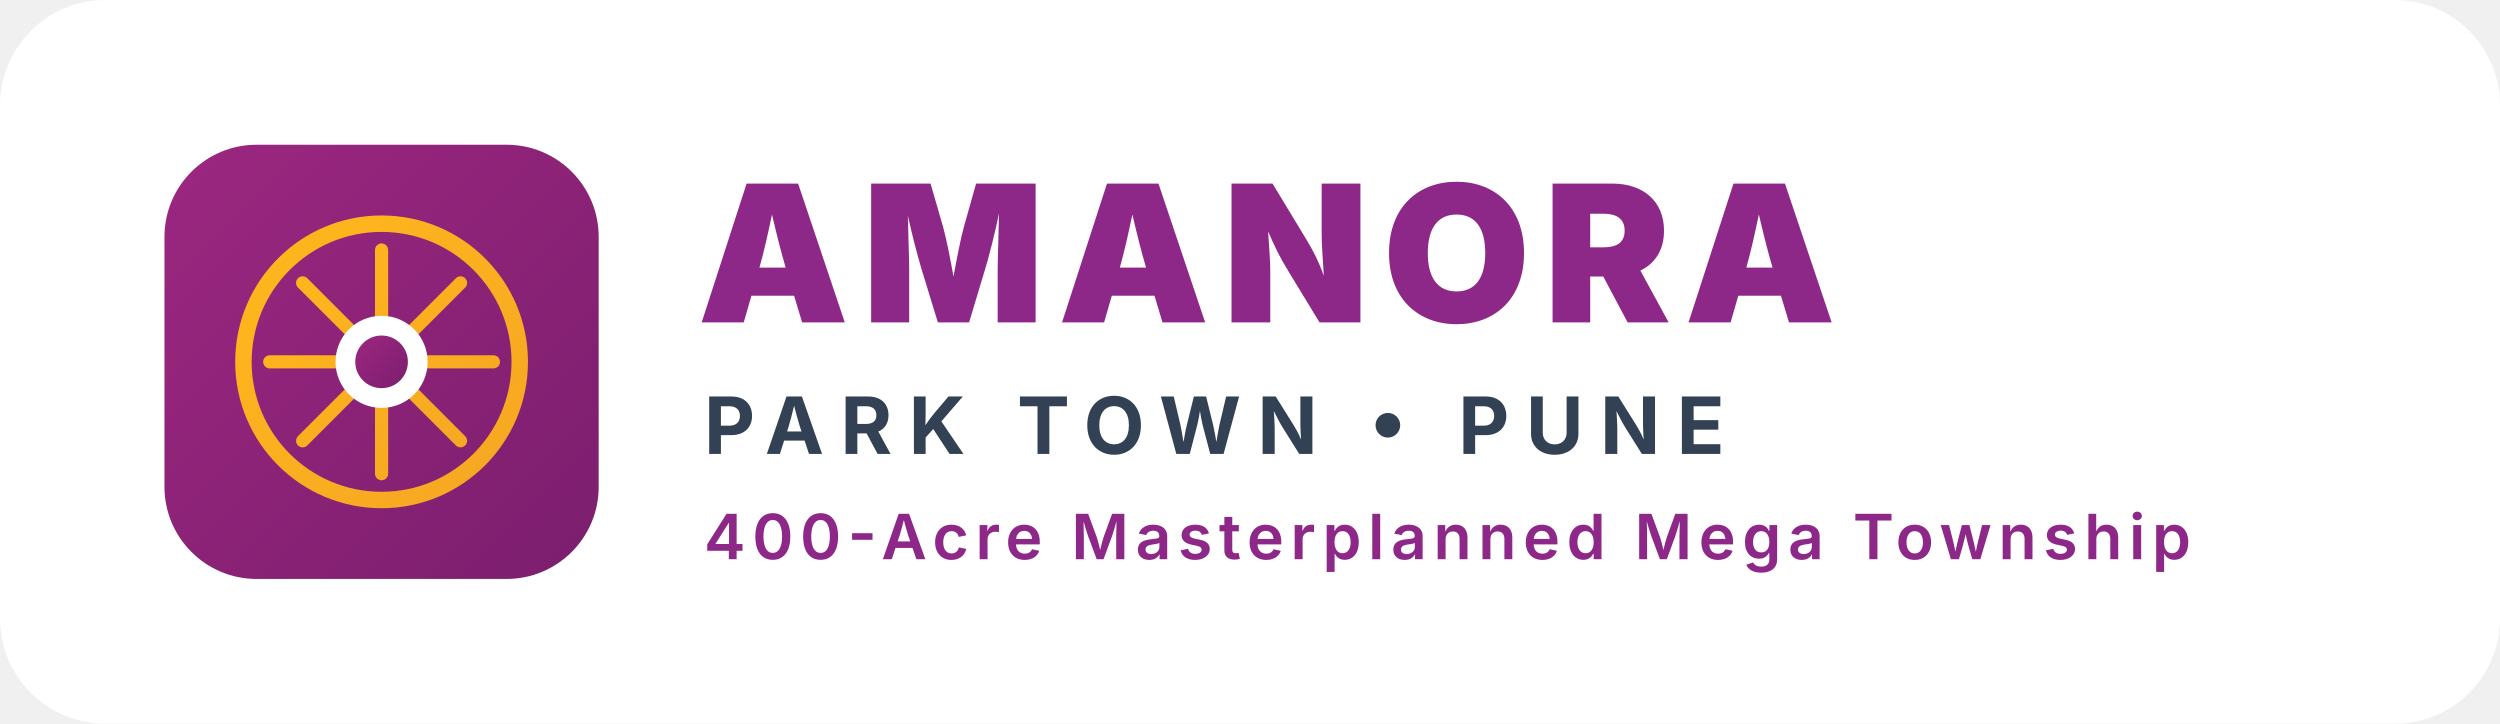
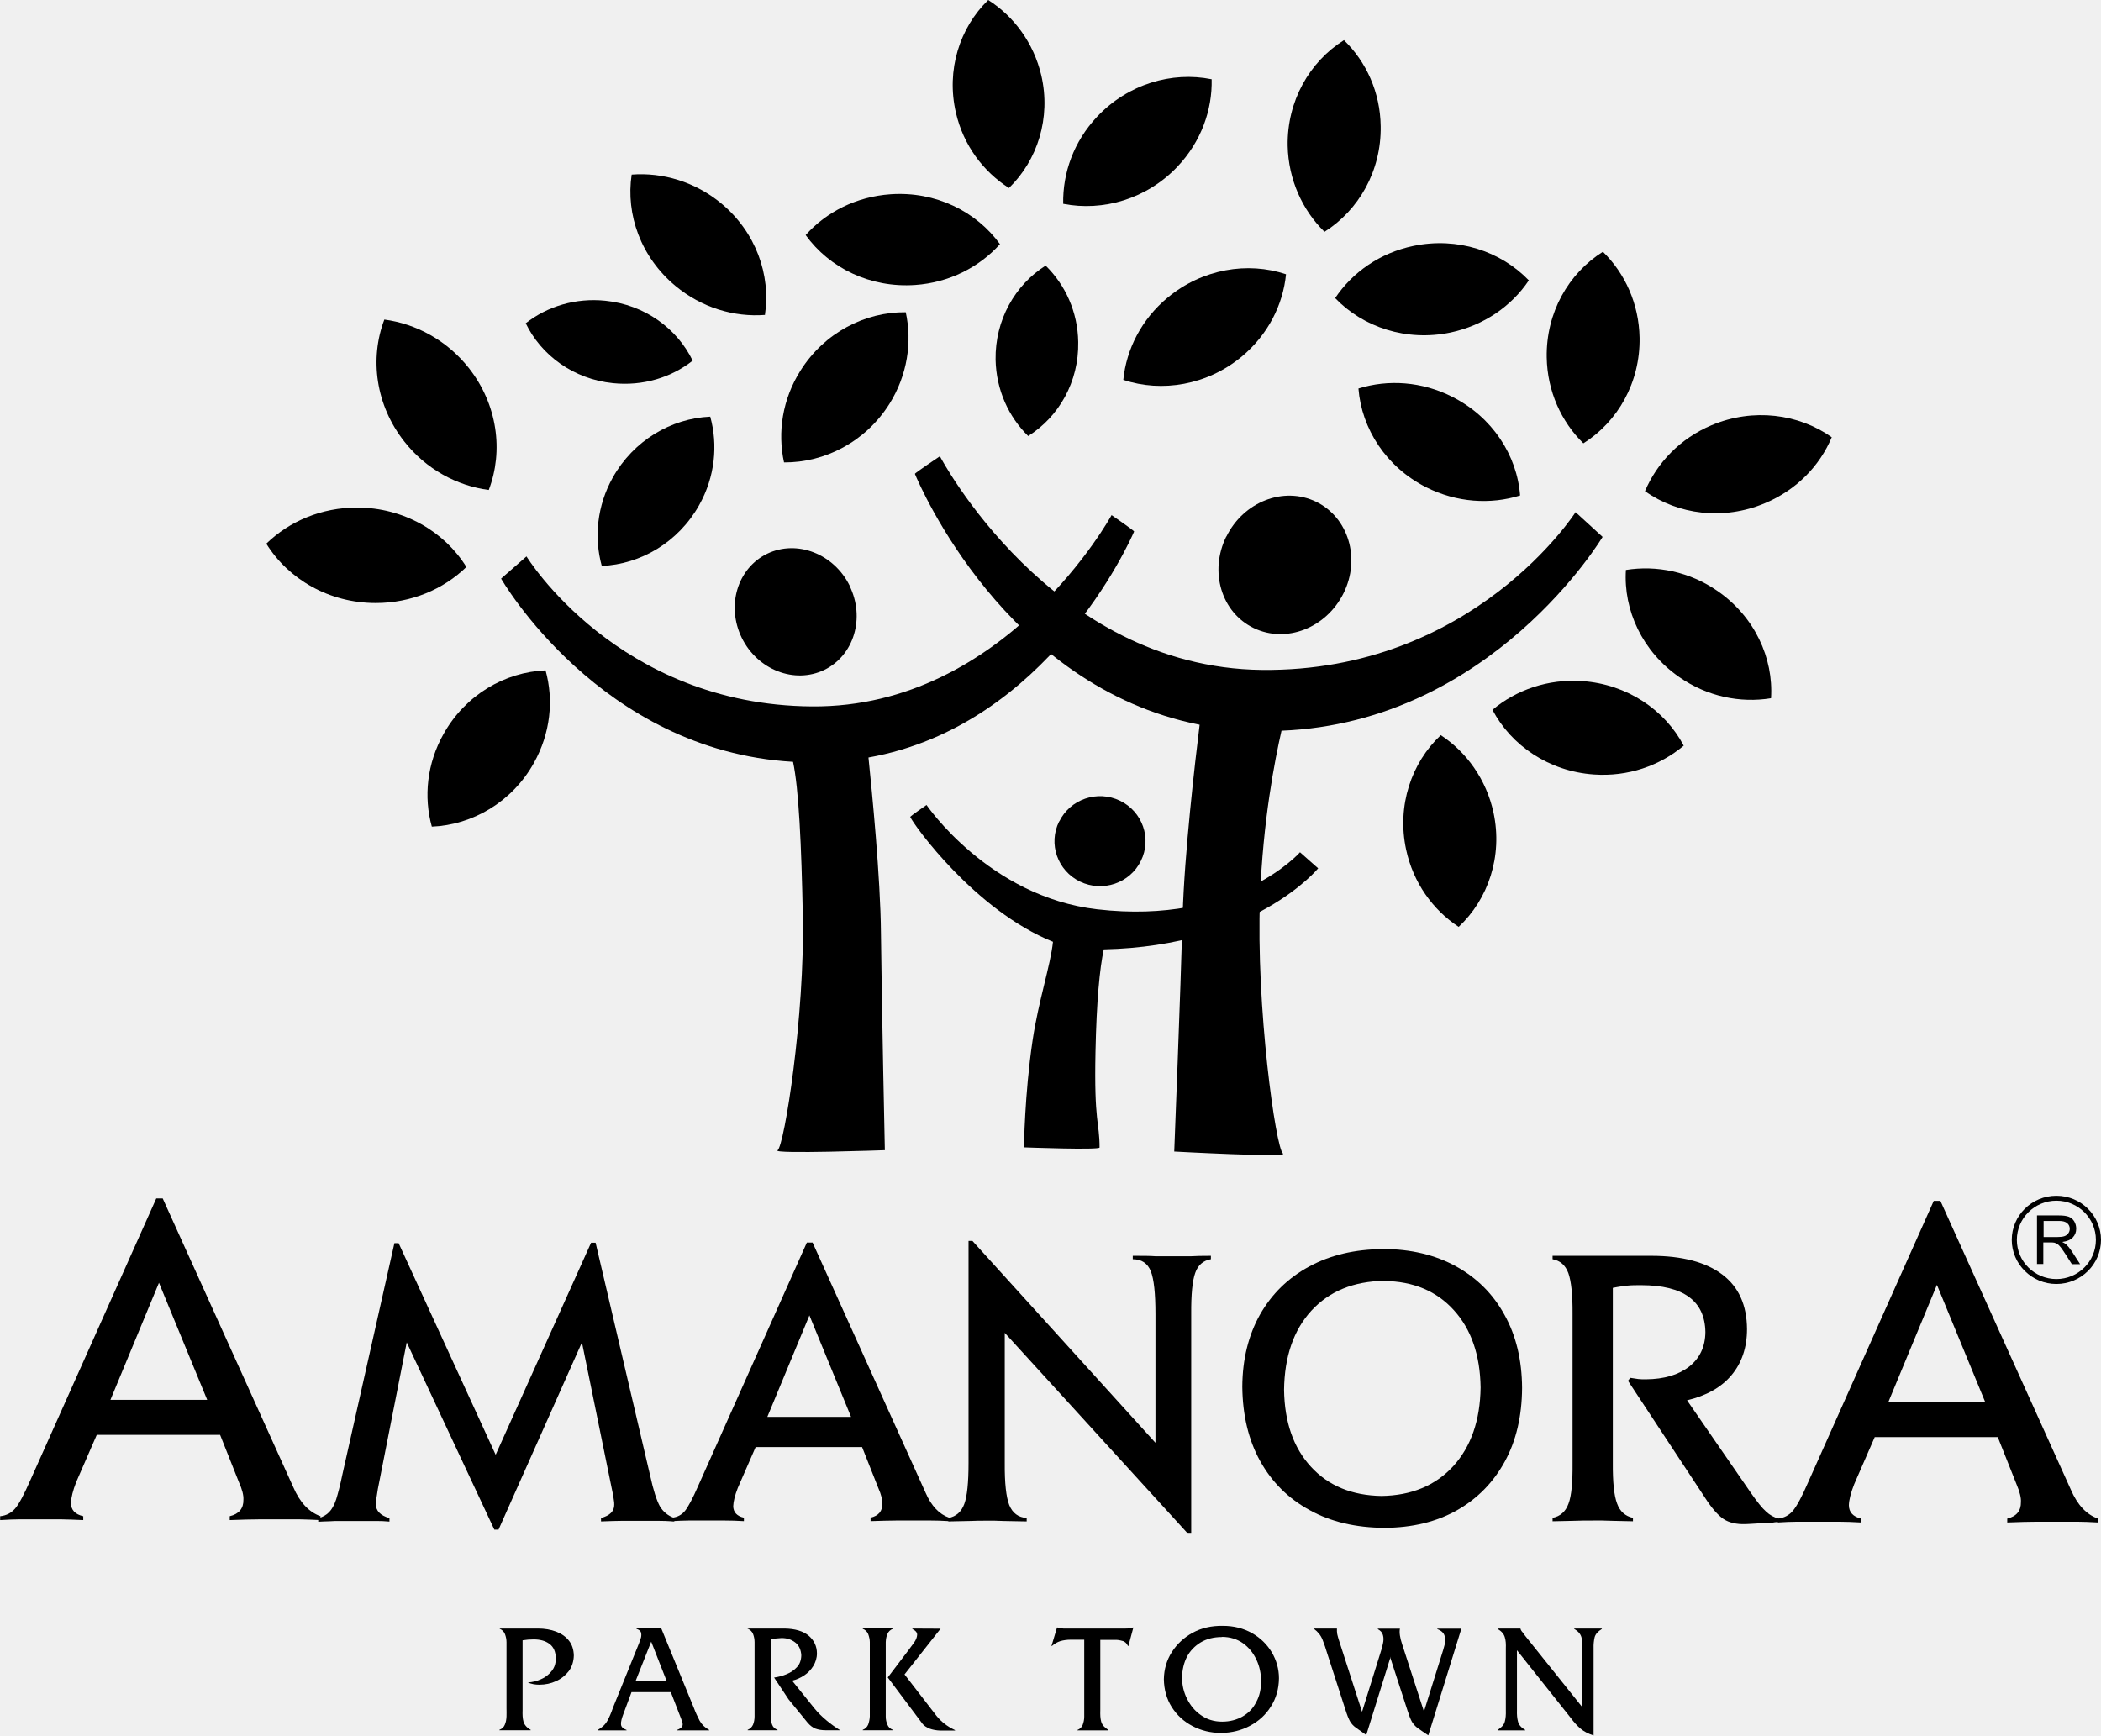
- <svg xmlns="http://www.w3.org/2000/svg" viewBox="0 0 380 110" width="380" height="110">
+ <svg xmlns="http://www.w3.org/2000/svg" width="161" height="133" viewBox="0 0 161 133" fill="none">
+   <g clip-path="url(#clip0_38_13042)">
+     <path fill-rule="evenodd" clip-rule="evenodd" d="M65.112 44.893C63.903 42.438 61.07 41.342 58.79 42.438C56.511 43.546 55.636 46.423 56.844 48.889C58.053 51.344 60.886 52.44 63.166 51.344C65.445 50.236 66.309 47.348 65.1 44.893" fill="black" />
+     <path fill-rule="evenodd" clip-rule="evenodd" d="M85.18 39.481C85.18 39.481 77.121 54.255 62.222 54.141C47.322 54.038 40.345 42.644 40.345 42.644L38.399 44.345C38.399 44.345 45.964 57.543 60.771 58.388C61.208 60.432 61.416 64.748 61.519 70.182C61.68 77.843 60.103 87.822 59.585 88.165C59.159 88.461 67.806 88.153 67.806 88.153C67.806 88.153 67.564 76.918 67.507 71.518C67.472 67.248 66.816 60.637 66.551 58.057C80.264 55.614 86.551 41.571 86.907 40.737C86.931 40.68 85.169 39.47 85.169 39.47" fill="black" />
+     <path fill-rule="evenodd" clip-rule="evenodd" d="M93.977 41.125C95.29 38.453 98.364 37.255 100.851 38.453C103.326 39.652 104.282 42.792 102.958 45.464C101.634 48.135 98.56 49.334 96.073 48.135C93.586 46.937 92.653 43.797 93.966 41.125" fill="black" />
+     <path fill-rule="evenodd" clip-rule="evenodd" d="M72.02 34.96C72.02 34.96 80.494 51.172 96.706 51.344C112.918 51.504 120.736 39.253 120.736 39.253L122.808 41.148C122.808 41.148 114.334 55.363 98.203 56.002C97.696 58.217 96.775 62.898 96.556 68.812C96.234 77.147 97.765 88.028 98.318 88.416C98.778 88.735 89.982 88.256 89.982 88.256C89.982 88.256 90.465 76.028 90.626 70.159C90.753 65.513 91.582 58.331 91.928 55.545C77.063 52.623 70.489 37.232 70.109 36.319C70.086 36.261 72.02 34.971 72.02 34.971" fill="black" />
+     <path fill-rule="evenodd" clip-rule="evenodd" d="M81.174 62.955C82.014 61.242 84.098 60.535 85.825 61.368C87.552 62.202 88.278 64.268 87.426 65.981C86.585 67.693 84.501 68.401 82.763 67.568C81.035 66.734 80.31 64.668 81.162 62.955" fill="black" />
+     <path fill-rule="evenodd" clip-rule="evenodd" d="M70.995 61.688C70.995 61.688 75.773 68.732 84.075 69.691C94.714 70.924 99.619 65.318 99.619 65.318L101.012 66.551C101.012 66.551 96.142 72.511 84.582 72.762C84.271 74.224 84.029 76.69 83.948 80.606C83.833 86.109 84.259 85.961 84.259 87.947C84.259 88.153 78.468 87.936 78.468 87.936C78.468 87.936 78.514 83.871 79.124 79.761C79.573 76.724 80.494 74.018 80.69 72.18C74.714 69.782 70.005 63.206 69.752 62.612C69.729 62.567 70.995 61.699 70.995 61.699" fill="black" />
+     <path fill-rule="evenodd" clip-rule="evenodd" d="M38.307 124.814H41.22C41.738 124.814 42.21 124.894 42.625 125.053C43.039 125.213 43.362 125.442 43.603 125.75C43.845 126.058 43.96 126.435 43.972 126.88C43.96 127.337 43.834 127.736 43.592 128.068C43.339 128.399 43.016 128.661 42.613 128.844C42.222 129.027 41.784 129.118 41.324 129.118C41.024 129.118 40.725 129.072 40.449 128.947C40.806 128.924 41.139 128.844 41.462 128.696C41.784 128.559 42.049 128.353 42.268 128.079C42.487 127.816 42.59 127.497 42.59 127.109C42.59 126.595 42.417 126.218 42.107 125.99C41.784 125.75 41.381 125.647 40.886 125.647C40.598 125.647 40.322 125.67 40.046 125.716V131.082C40.034 131.413 40.046 131.698 40.115 131.949C40.184 132.189 40.356 132.406 40.667 132.577V132.612H38.273V132.577C38.48 132.498 38.618 132.36 38.687 132.178C38.768 131.995 38.802 131.79 38.814 131.561C38.814 131.333 38.825 131.127 38.814 130.945V126.469C38.814 126.286 38.814 126.081 38.814 125.864C38.814 125.636 38.768 125.442 38.699 125.248C38.629 125.065 38.491 124.916 38.295 124.836V124.802L38.307 124.814Z" fill="black" />
+     <path fill-rule="evenodd" clip-rule="evenodd" d="M51.421 129.689H48.393L47.772 131.356C47.645 131.687 47.576 131.949 47.587 132.144C47.587 132.338 47.737 132.486 48.013 132.589V132.623H45.803V132.589C46.136 132.406 46.39 132.166 46.551 131.87C46.712 131.573 46.85 131.242 46.965 130.899L48.969 125.944C49.026 125.796 49.073 125.659 49.119 125.51C49.153 125.362 49.153 125.236 49.119 125.111C49.084 124.996 48.969 124.905 48.773 124.836V124.802H50.673L53.172 130.899C53.298 131.242 53.448 131.561 53.609 131.87C53.77 132.166 54.012 132.406 54.346 132.589V132.623H51.882V132.589C52.078 132.509 52.204 132.429 52.262 132.338C52.319 132.258 52.331 132.132 52.285 131.995C52.239 131.847 52.17 131.641 52.055 131.367L51.41 129.7L51.421 129.689ZM51.076 128.81L49.902 125.818L48.716 128.81H51.076Z" fill="black" />
+     <path fill-rule="evenodd" clip-rule="evenodd" d="M57.259 124.814H60.114C60.92 124.825 61.542 125.008 61.968 125.362C62.383 125.716 62.602 126.173 62.602 126.721C62.602 127.074 62.498 127.394 62.325 127.68C62.153 127.965 61.911 128.216 61.634 128.399C61.346 128.593 61.036 128.73 60.702 128.81L62.429 130.956C62.682 131.265 62.993 131.573 63.338 131.858C63.684 132.144 64.029 132.395 64.386 132.612H63.281C62.97 132.612 62.705 132.566 62.486 132.486C62.268 132.395 62.072 132.247 61.888 132.03L60.425 130.237L59.32 128.57C59.642 128.524 59.965 128.445 60.287 128.308C60.598 128.182 60.863 127.999 61.07 127.771C61.289 127.543 61.393 127.234 61.404 126.869C61.381 126.447 61.231 126.104 60.932 125.876C60.633 125.647 60.276 125.533 59.861 125.545C59.585 125.556 59.32 125.59 59.055 125.636V130.956C59.055 131.139 59.055 131.356 59.055 131.573C59.055 131.801 59.101 132.007 59.17 132.189C59.239 132.372 59.378 132.509 59.585 132.578V132.612H57.294V132.578C57.489 132.498 57.627 132.361 57.708 132.178C57.777 131.995 57.823 131.79 57.823 131.561C57.823 131.333 57.823 131.128 57.823 130.945V126.469C57.823 126.287 57.823 126.081 57.823 125.853C57.823 125.624 57.777 125.419 57.708 125.236C57.639 125.054 57.501 124.917 57.294 124.825V124.791L57.259 124.814Z" fill="black" />
+     <path fill-rule="evenodd" clip-rule="evenodd" d="M66.654 130.945V126.458C66.654 126.275 66.654 126.07 66.654 125.853C66.654 125.636 66.597 125.43 66.528 125.236C66.447 125.053 66.32 124.916 66.113 124.836V124.802H68.416V124.836C68.22 124.916 68.082 125.042 68.002 125.236C67.921 125.419 67.886 125.624 67.875 125.853C67.875 126.081 67.875 126.275 67.875 126.458V130.945C67.875 131.139 67.875 131.344 67.875 131.561C67.875 131.79 67.921 131.995 68.002 132.178C68.071 132.36 68.209 132.498 68.416 132.577V132.612H66.113V132.577C66.32 132.498 66.447 132.36 66.528 132.178C66.597 131.984 66.643 131.778 66.654 131.55C66.654 131.322 66.654 131.116 66.654 130.933M68.036 128.57L70.696 132.121C70.811 132.269 70.995 132.383 71.237 132.486C71.479 132.577 71.755 132.623 72.055 132.635H73.183V132.6C72.872 132.452 72.607 132.292 72.377 132.109C72.147 131.927 71.928 131.721 71.744 131.481L69.314 128.33L72.078 124.825L69.913 124.814V124.848C70.166 124.974 70.293 125.122 70.281 125.305C70.27 125.487 70.189 125.693 70.04 125.898C69.89 126.104 69.74 126.309 69.602 126.492L68.025 128.57H68.036Z" fill="black" />
+     <path fill-rule="evenodd" clip-rule="evenodd" d="M84.317 125.67V131.082C84.305 131.413 84.317 131.71 84.386 131.95C84.455 132.201 84.639 132.406 84.939 132.589V132.623H82.567V132.589C82.763 132.509 82.901 132.372 82.97 132.189C83.039 131.995 83.085 131.801 83.085 131.573C83.085 131.344 83.085 131.15 83.085 130.968V125.67H82.037C81.772 125.67 81.519 125.704 81.266 125.773C81.012 125.853 80.805 125.978 80.609 126.15H80.575L81.001 124.734H81.035C81.185 124.78 81.335 124.802 81.484 124.814H86.263C86.47 124.814 86.654 124.791 86.815 124.734H86.85L86.47 126.15H86.436C86.343 125.944 86.205 125.807 86.009 125.761C85.802 125.704 85.606 125.67 85.399 125.682H84.317V125.67Z" fill="black" />
+     <path fill-rule="evenodd" clip-rule="evenodd" d="M93.712 124.608C94.553 124.608 95.301 124.803 95.946 125.168C96.591 125.533 97.086 126.024 97.454 126.629C97.811 127.234 98.007 127.908 98.007 128.627C97.996 129.449 97.788 130.169 97.385 130.797C96.994 131.425 96.453 131.916 95.785 132.269C95.129 132.623 94.392 132.806 93.574 132.817C92.78 132.817 92.043 132.635 91.386 132.292C90.73 131.95 90.201 131.47 89.797 130.842C89.406 130.226 89.199 129.506 89.187 128.696C89.199 127.931 89.406 127.234 89.797 126.618C90.201 125.99 90.73 125.499 91.398 125.134C92.077 124.768 92.837 124.597 93.689 124.608M93.632 125.465C93.01 125.465 92.469 125.602 92.008 125.876C91.559 126.15 91.202 126.515 90.96 126.972C90.719 127.44 90.592 127.977 90.581 128.582C90.581 129.141 90.707 129.689 90.96 130.191C91.214 130.705 91.559 131.128 92.02 131.447C92.48 131.778 93.021 131.95 93.655 131.95C94.265 131.95 94.795 131.801 95.244 131.539C95.693 131.276 96.038 130.911 96.268 130.443C96.522 129.986 96.637 129.449 96.637 128.856C96.637 128.262 96.522 127.714 96.28 127.2C96.038 126.686 95.704 126.264 95.255 125.944C94.806 125.625 94.265 125.453 93.632 125.453" fill="black" />
+     <path fill-rule="evenodd" clip-rule="evenodd" d="M106.562 126.983L104.697 132.977C104.34 132.726 104.075 132.532 103.891 132.406C103.706 132.269 103.557 132.11 103.453 131.927C103.349 131.744 103.234 131.459 103.108 131.059L101.691 126.675C101.599 126.344 101.473 126.001 101.346 125.67C101.208 125.328 100.989 125.065 100.701 124.848V124.814H102.451C102.44 124.951 102.451 125.099 102.474 125.248C102.509 125.408 102.555 125.545 102.59 125.67L104.374 131.196L105.779 126.686C105.86 126.447 105.929 126.207 105.975 125.967C106.032 125.727 106.032 125.51 105.975 125.316C105.929 125.122 105.79 124.974 105.583 124.86V124.825H107.276C107.218 125.111 107.276 125.51 107.448 126.024L109.118 131.173L110.477 126.823C110.557 126.584 110.626 126.344 110.695 126.081C110.764 125.819 110.764 125.59 110.695 125.362C110.626 125.145 110.454 124.974 110.143 124.86V124.825H111.985L109.452 133C109.095 132.76 108.819 132.578 108.634 132.441C108.45 132.304 108.312 132.144 108.197 131.961C108.093 131.779 107.978 131.482 107.851 131.082L106.527 127.006L106.562 126.983Z" fill="black" />
+     <path fill-rule="evenodd" clip-rule="evenodd" d="M116.245 126.481V131.082C116.234 131.413 116.257 131.699 116.326 131.95C116.383 132.19 116.568 132.406 116.878 132.589V132.623H114.76V132.589C115.059 132.406 115.255 132.19 115.313 131.95C115.382 131.699 115.405 131.413 115.393 131.082V126.344C115.405 126.013 115.393 125.727 115.313 125.476C115.243 125.236 115.071 125.019 114.76 124.848V124.814H116.51C116.533 124.894 116.556 124.951 116.591 124.997C116.614 125.031 116.648 125.077 116.694 125.122L116.867 125.362L121.254 130.842V126.344C121.265 126.013 121.254 125.727 121.185 125.476C121.116 125.236 120.943 125.019 120.632 124.848V124.814H122.751V124.848C122.451 125.031 122.267 125.236 122.198 125.476C122.14 125.727 122.106 126.013 122.117 126.344V133.012C121.703 132.875 121.369 132.703 121.116 132.486C120.862 132.269 120.609 131.995 120.367 131.664L116.257 126.492L116.245 126.481Z" fill="black" />
+     <path fill-rule="evenodd" clip-rule="evenodd" d="M16.845 109.971H7.415L5.838 113.591C5.584 114.241 5.458 114.767 5.435 115.178C5.435 115.726 5.757 116.068 6.379 116.205V116.502C5.734 116.468 5.181 116.456 4.721 116.445C4.26 116.445 3.673 116.445 2.994 116.445C2.372 116.445 1.854 116.445 1.451 116.445C1.048 116.445 0.564 116.468 0.012 116.502V116.205C0.484 116.159 0.875 115.954 1.174 115.6C1.474 115.246 1.854 114.515 2.337 113.419L11.975 91.852H12.47L22.475 113.979C22.982 115.155 23.684 115.897 24.559 116.205V116.502C23.926 116.468 23.408 116.456 22.982 116.445C22.556 116.445 22.072 116.445 21.543 116.445C21.013 116.445 20.414 116.445 19.839 116.445C19.263 116.445 18.526 116.468 17.605 116.502V116.205C18.319 116.034 18.664 115.611 18.653 114.949C18.676 114.607 18.561 114.161 18.307 113.591L16.868 109.971H16.845ZM15.878 107.288L12.182 98.314L8.463 107.288H15.878Z" fill="black" />
+     <path fill-rule="evenodd" clip-rule="evenodd" d="M37.996 111.467L45.296 95.243H45.641L49.821 113.088C50.063 114.207 50.316 114.984 50.558 115.429C50.811 115.863 51.18 116.171 51.675 116.342V116.605C51.18 116.571 50.742 116.559 50.385 116.559C50.017 116.559 49.614 116.559 49.153 116.559C48.635 116.559 48.14 116.559 47.702 116.559C47.253 116.559 46.712 116.582 46.056 116.605V116.342C46.747 116.16 47.081 115.806 47.069 115.315C47.069 115.212 47.069 115.098 47.035 114.938C47.012 114.79 47 114.664 46.977 114.561L44.594 102.881L38.203 117.233H37.881L31.168 102.881L28.958 114.105C28.866 114.618 28.82 115.006 28.808 115.258C28.785 115.783 29.142 116.148 29.844 116.354V116.616C29.487 116.582 29.165 116.571 28.866 116.571C28.566 116.571 28.117 116.571 27.495 116.571H26.125C25.78 116.571 25.48 116.571 25.227 116.594C24.974 116.594 24.686 116.616 24.387 116.628V116.365C24.744 116.262 25.02 116.103 25.216 115.897C25.423 115.692 25.607 115.372 25.757 114.927C25.895 114.481 26.068 113.842 26.24 112.997L30.224 95.277H30.547L37.985 111.501L37.996 111.467Z" fill="black" />
+     <path fill-rule="evenodd" clip-rule="evenodd" d="M66.067 110.907H57.904L56.534 114.047C56.315 114.607 56.2 115.075 56.188 115.429C56.188 115.897 56.476 116.205 57.006 116.319V116.582C56.453 116.548 55.969 116.536 55.578 116.536C55.163 116.536 54.668 116.536 54.081 116.536C53.529 116.536 53.091 116.536 52.745 116.536C52.389 116.536 51.974 116.559 51.49 116.582V116.319C51.905 116.285 52.239 116.102 52.492 115.794C52.745 115.474 53.08 114.846 53.494 113.899L61.83 95.231H62.268L70.926 114.401C71.364 115.417 71.974 116.057 72.734 116.319V116.582C72.181 116.548 71.732 116.536 71.364 116.536C70.995 116.536 70.581 116.536 70.109 116.536C69.637 116.536 69.13 116.536 68.635 116.536C68.14 116.536 67.495 116.559 66.712 116.582V116.319C67.334 116.171 67.633 115.805 67.61 115.235C67.622 114.949 67.529 114.549 67.311 114.059L66.067 110.919V110.907ZM65.215 108.59L62.026 100.814L58.802 108.59H65.227H65.215Z" fill="black" />
+     <path fill-rule="evenodd" clip-rule="evenodd" d="M74.507 95.095L88.543 110.577V100.712C88.543 99.125 88.427 98.04 88.186 97.424C87.932 96.807 87.472 96.51 86.804 96.51V96.248C87.552 96.248 88.139 96.248 88.554 96.282H91.26C91.617 96.259 92.123 96.248 92.791 96.248V96.51C92.216 96.602 91.801 96.956 91.594 97.549C91.375 98.155 91.271 99.194 91.283 100.712V117.541H91.029L76.994 102.151V112.141C76.983 113.659 77.098 114.732 77.339 115.349C77.593 115.966 78.03 116.297 78.675 116.342V116.605L76.925 116.571C76.361 116.548 75.923 116.536 75.589 116.548C75.221 116.548 74.795 116.548 74.277 116.571L72.676 116.605V116.342C73.275 116.228 73.678 115.863 73.897 115.258C74.115 114.664 74.219 113.614 74.219 112.141V95.106H74.507V95.095Z" fill="black" />
+     <path fill-rule="evenodd" clip-rule="evenodd" d="M105.975 95.723C108.116 95.734 109.993 96.179 111.582 97.058C113.171 97.938 114.414 99.171 115.289 100.769C116.176 102.356 116.625 104.229 116.637 106.375C116.625 108.533 116.188 110.417 115.313 112.015C114.437 113.614 113.217 114.858 111.651 115.749C110.074 116.639 108.22 117.084 106.101 117.096C103.902 117.084 101.979 116.639 100.356 115.737C98.721 114.847 97.466 113.591 96.568 111.981C95.67 110.36 95.221 108.464 95.198 106.284C95.209 104.171 95.67 102.322 96.556 100.746C97.454 99.171 98.709 97.938 100.321 97.07C101.933 96.191 103.822 95.746 105.975 95.734M106.067 98.166C103.718 98.2 101.864 98.965 100.494 100.449C99.124 101.945 98.433 103.966 98.398 106.512C98.433 108.99 99.112 110.953 100.459 112.415C101.795 113.876 103.603 114.618 105.871 114.653C108.162 114.618 110.005 113.853 111.363 112.369C112.722 110.873 113.424 108.864 113.459 106.341C113.424 103.863 112.745 101.888 111.421 100.427C110.097 98.954 108.312 98.2 106.067 98.177" fill="black" />
+     <path fill-rule="evenodd" clip-rule="evenodd" d="M123.591 98.691V112.129C123.58 113.579 123.683 114.607 123.913 115.223C124.132 115.84 124.547 116.205 125.134 116.331V116.593L123.591 116.559C122.981 116.536 122.463 116.525 122.048 116.536C121.599 116.536 121.104 116.536 120.54 116.559L118.974 116.593V116.331C119.561 116.216 119.976 115.851 120.194 115.246C120.425 114.641 120.517 113.602 120.505 112.129V100.712C120.517 99.228 120.402 98.189 120.183 97.572C119.953 96.955 119.55 96.613 118.974 96.51V96.248H126.527C128.922 96.248 130.741 96.739 131.985 97.686C133.24 98.634 133.862 100.027 133.873 101.865C133.873 103.281 133.47 104.457 132.687 105.393C131.904 106.329 130.764 106.968 129.279 107.322L134.161 114.401C134.644 115.097 135.036 115.588 135.335 115.851C135.623 116.125 135.946 116.296 136.303 116.388V116.639C136.026 116.662 135.876 116.685 135.842 116.696L134.771 116.753C134.299 116.787 133.954 116.799 133.758 116.81C133.067 116.833 132.491 116.696 132.077 116.422C131.651 116.136 131.167 115.588 130.649 114.778L124.754 105.827L124.927 105.598C125.168 105.633 125.364 105.667 125.537 105.69C125.698 105.712 125.905 105.712 126.124 105.712C127.529 105.701 128.634 105.37 129.452 104.731C130.258 104.091 130.672 103.212 130.684 102.093C130.649 99.707 129.014 98.508 125.779 98.497C125.376 98.497 125.019 98.497 124.719 98.531C124.409 98.565 124.04 98.611 123.603 98.702" fill="black" />
+     <path fill-rule="evenodd" clip-rule="evenodd" d="M153.09 110.142H143.66L142.083 113.762C141.829 114.413 141.691 114.949 141.68 115.36C141.68 115.897 142.002 116.239 142.612 116.388V116.685C141.979 116.65 141.426 116.628 140.954 116.628C140.494 116.628 139.918 116.628 139.227 116.628C138.605 116.628 138.087 116.628 137.684 116.628C137.281 116.628 136.798 116.65 136.233 116.685V116.388C136.706 116.342 137.097 116.137 137.396 115.783C137.696 115.417 138.087 114.698 138.559 113.602L148.185 92.035H148.692L158.686 114.161C159.192 115.337 159.883 116.079 160.77 116.388V116.685C160.148 116.65 159.618 116.628 159.204 116.628C158.778 116.628 158.294 116.628 157.753 116.628C157.212 116.628 156.625 116.628 156.049 116.628C155.473 116.628 154.736 116.65 153.815 116.685V116.388C154.529 116.216 154.875 115.794 154.863 115.12C154.886 114.789 154.771 114.333 154.529 113.762L153.09 110.142ZM152.123 107.448L148.427 98.474L144.708 107.448H152.123Z" fill="black" />
+     <path fill-rule="evenodd" clip-rule="evenodd" d="M29.441 24.49C31.882 24.81 34.243 26.077 35.924 28.201C38.123 30.987 38.595 34.56 37.455 37.552C35.014 37.232 32.654 35.965 30.984 33.841C28.785 31.055 28.313 27.482 29.453 24.49" fill="black" />
+     <path fill-rule="evenodd" clip-rule="evenodd" d="M77.316 14.409C75.347 13.153 73.828 11.132 73.252 8.643C72.492 5.366 73.54 2.124 75.728 0C77.685 1.244 79.205 3.277 79.792 5.766C80.552 9.031 79.504 12.285 77.316 14.409Z" fill="black" />
+     <path fill-rule="evenodd" clip-rule="evenodd" d="M78.802 33.43C77.293 31.957 76.338 29.879 76.292 27.561C76.246 24.524 77.788 21.83 80.126 20.357C81.634 21.83 82.59 23.908 82.624 26.214C82.682 29.262 81.139 31.945 78.79 33.418" fill="black" />
+     <path fill-rule="evenodd" clip-rule="evenodd" d="M81.473 15.619C81.427 13.255 82.279 10.846 84.075 8.94C86.435 6.439 89.797 5.457 92.849 6.074C92.906 8.426 92.043 10.846 90.247 12.753C87.886 15.254 84.524 16.224 81.461 15.619" fill="black" />
+     <path fill-rule="evenodd" clip-rule="evenodd" d="M58.629 24.136C56.257 24.319 53.77 23.588 51.755 21.91C49.107 19.706 47.944 16.441 48.405 13.381C50.777 13.198 53.264 13.929 55.279 15.596C57.927 17.799 59.078 21.076 58.618 24.125" fill="black" />
+     <path fill-rule="evenodd" clip-rule="evenodd" d="M69.406 23.919C69.913 26.226 69.533 28.76 68.151 30.964C66.32 33.864 63.2 35.462 60.08 35.44C59.573 33.133 59.953 30.599 61.346 28.395C63.177 25.495 66.286 23.897 69.406 23.931" fill="black" />
+     <path fill-rule="evenodd" clip-rule="evenodd" d="M117.155 21.488C115.842 23.451 113.724 24.936 111.156 25.483C107.782 26.191 104.455 25.084 102.313 22.846C103.626 20.882 105.733 19.387 108.3 18.85C111.686 18.142 115.002 19.25 117.155 21.488Z" fill="black" />
+     <path fill-rule="evenodd" clip-rule="evenodd" d="M102.993 3.083C104.697 4.738 105.767 7.067 105.802 9.67C105.86 13.095 104.121 16.11 101.496 17.765C99.803 16.11 98.732 13.769 98.675 11.177C98.617 7.752 100.344 4.738 102.981 3.083" fill="black" />
+     <path fill-rule="evenodd" clip-rule="evenodd" d="M122.831 19.295C124.524 20.951 125.594 23.28 125.641 25.883C125.698 29.308 123.971 32.322 121.334 33.978C119.642 32.322 118.571 29.993 118.525 27.39C118.467 23.965 120.194 20.951 122.831 19.295Z" fill="black" />
+     <path fill-rule="evenodd" clip-rule="evenodd" d="M140.367 33.51C139.457 35.691 137.673 37.552 135.243 38.568C132.065 39.904 128.588 39.447 126.055 37.643C126.976 35.474 128.749 33.601 131.167 32.585C134.357 31.249 137.834 31.717 140.367 33.51Z" fill="black" />
+     <path fill-rule="evenodd" clip-rule="evenodd" d="M129.014 57.155C127.195 58.685 124.754 59.541 122.14 59.358C118.698 59.118 115.808 57.143 114.368 54.403C116.188 52.873 118.629 52.017 121.254 52.2C124.696 52.439 127.586 54.415 129.026 57.155" fill="black" />
+     <path fill-rule="evenodd" clip-rule="evenodd" d="M111.778 71.038C109.797 69.737 108.289 67.647 107.748 65.101C107.034 61.756 108.151 58.456 110.408 56.344C112.388 57.646 113.896 59.735 114.449 62.281C115.163 65.626 114.046 68.915 111.778 71.038Z" fill="black" />
+     <path fill-rule="evenodd" clip-rule="evenodd" d="M33.091 63.355C32.458 61.083 32.711 58.525 33.989 56.253C35.659 53.262 38.687 51.504 41.807 51.378C42.441 53.65 42.187 56.196 40.909 58.48C39.24 61.471 36.2 63.229 33.091 63.355Z" fill="black" />
+     <path fill-rule="evenodd" clip-rule="evenodd" d="M20.414 41.662C22.176 39.949 24.64 38.899 27.357 38.899C30.927 38.899 34.058 40.737 35.739 43.454C33.978 45.167 31.514 46.217 28.797 46.217C25.216 46.217 22.095 44.391 20.403 41.662" fill="black" />
+     <path fill-rule="evenodd" clip-rule="evenodd" d="M54.427 31.934C55.025 34.103 54.795 36.547 53.575 38.716C51.974 41.57 49.084 43.249 46.114 43.374C45.515 41.205 45.745 38.773 46.954 36.604C48.554 33.749 51.433 32.071 54.415 31.934" fill="black" />
+     <path fill-rule="evenodd" clip-rule="evenodd" d="M53.079 27.641C51.444 28.931 49.268 29.605 46.965 29.365C43.949 29.057 41.473 27.23 40.287 24.775C41.934 23.485 44.099 22.812 46.401 23.051C49.418 23.36 51.894 25.186 53.079 27.641Z" fill="black" />
+     <path fill-rule="evenodd" clip-rule="evenodd" d="M76.626 18.713C75.048 20.471 72.745 21.659 70.132 21.841C66.677 22.081 63.546 20.528 61.738 18.016C63.315 16.247 65.618 15.071 68.243 14.888C71.686 14.648 74.818 16.201 76.637 18.724" fill="black" />
+     <path fill-rule="evenodd" clip-rule="evenodd" d="M98.548 21.019C98.318 23.36 97.166 25.655 95.151 27.333C92.503 29.525 89.038 30.096 86.079 29.114C86.309 26.773 87.472 24.467 89.487 22.8C92.135 20.608 95.601 20.037 98.548 21.019Z" fill="black" />
+     <path fill-rule="evenodd" clip-rule="evenodd" d="M116.487 37.974C114.219 38.682 111.628 38.522 109.291 37.346C106.216 35.793 104.34 32.859 104.098 29.776C106.366 29.069 108.957 29.228 111.294 30.416C114.368 31.968 116.257 34.903 116.487 37.985" fill="black" />
+     <path fill-rule="evenodd" clip-rule="evenodd" d="M135.715 53.513C133.366 53.901 130.822 53.387 128.68 51.892C125.848 49.928 124.397 46.765 124.593 43.682C126.942 43.306 129.475 43.808 131.628 45.304C134.46 47.267 135.911 50.43 135.715 53.513Z" fill="black" />
+     <path d="M157.58 98.406C155.704 98.406 154.161 96.887 154.161 95.026C154.161 93.165 155.692 91.647 157.58 91.647C159.469 91.647 161 93.165 161 95.026C161 96.887 159.469 98.406 157.58 98.406ZM157.58 92.023C155.911 92.023 154.552 93.371 154.552 95.026C154.552 96.681 155.911 98.029 157.58 98.029C159.25 98.029 160.609 96.681 160.609 95.026C160.609 93.371 159.25 92.023 157.58 92.023Z" fill="black" />
+     <path d="M156.095 96.887V93.154H157.765C158.11 93.154 158.352 93.188 158.536 93.257C158.709 93.325 158.847 93.439 158.951 93.611C159.054 93.782 159.1 93.976 159.1 94.17C159.1 94.444 159.008 94.661 158.835 94.844C158.663 95.026 158.398 95.14 158.029 95.186C158.168 95.255 158.26 95.312 158.329 95.369C158.467 95.506 158.605 95.666 158.743 95.871L159.4 96.887H158.766L158.271 96.111C158.122 95.882 158.006 95.723 157.914 95.597C157.822 95.483 157.73 95.392 157.661 95.346C157.58 95.3 157.511 95.266 157.431 95.243C157.373 95.232 157.281 95.22 157.154 95.22H156.579V96.876H156.084L156.095 96.887ZM156.59 94.809H157.661C157.891 94.809 158.075 94.787 158.202 94.741C158.329 94.695 158.421 94.627 158.501 94.513C158.571 94.41 158.605 94.307 158.605 94.181C158.605 94.01 158.548 93.862 158.409 93.748C158.283 93.633 158.075 93.576 157.799 93.576H156.602V94.809H156.59Z" fill="black" />
+   </g>
  <defs>
-     <linearGradient id="amanora-purple" x1="0%" y1="0%" x2="100%" y2="100%">
-       <stop offset="0%" stop-color="#9C2780" />
-       <stop offset="100%" stop-color="#7B1E6E" />
-     </linearGradient>
-     <linearGradient id="amanora-sun" x1="0%" y1="0%" x2="100%" y2="100%">
-       <stop offset="0%" stop-color="#FFB81C" />
-       <stop offset="100%" stop-color="#F5A623" />
-     </linearGradient>
-   </defs>
-   <rect width="380" height="110" rx="16" fill="#ffffff" />
-   <g transform="translate(25, 22)">
-     <rect x="0" y="0" width="66" height="66" rx="14" fill="url(#amanora-purple)" />
-     <circle cx="33" cy="33" r="21" fill="none" stroke="url(#amanora-sun)" stroke-width="2.5" />
-     <path d="M 33 16 L 33 50 M 16 33 L 50 33 M 21 21 L 45 45 M 21 45 L 45 21" stroke="url(#amanora-sun)" stroke-width="2" stroke-linecap="round" />
-     <circle cx="33" cy="33" r="7" fill="#ffffff" />
-     <circle cx="33" cy="33" r="4" fill="url(#amanora-purple)" />
-   </g>
-   <text x="106" y="49" font-family="'Plus Jakarta Sans', system-ui, -apple-system, sans-serif" font-size="29" font-weight="900" fill="#8E2888" letter-spacing="2">AMANORA</text>
-   <text x="107" y="69" font-family="'Plus Jakarta Sans', system-ui, -apple-system, sans-serif" font-size="12" font-weight="700" fill="#334155" letter-spacing="2.5">PARK TOWN • PUNE</text>
-   <text x="107" y="85" font-family="'Plus Jakarta Sans', system-ui, -apple-system, sans-serif" font-size="9.5" font-weight="600" fill="#8E2888" letter-spacing="1">400-Acre Masterplanned Mega Township</text>
+ 
+ </defs>
</svg>
